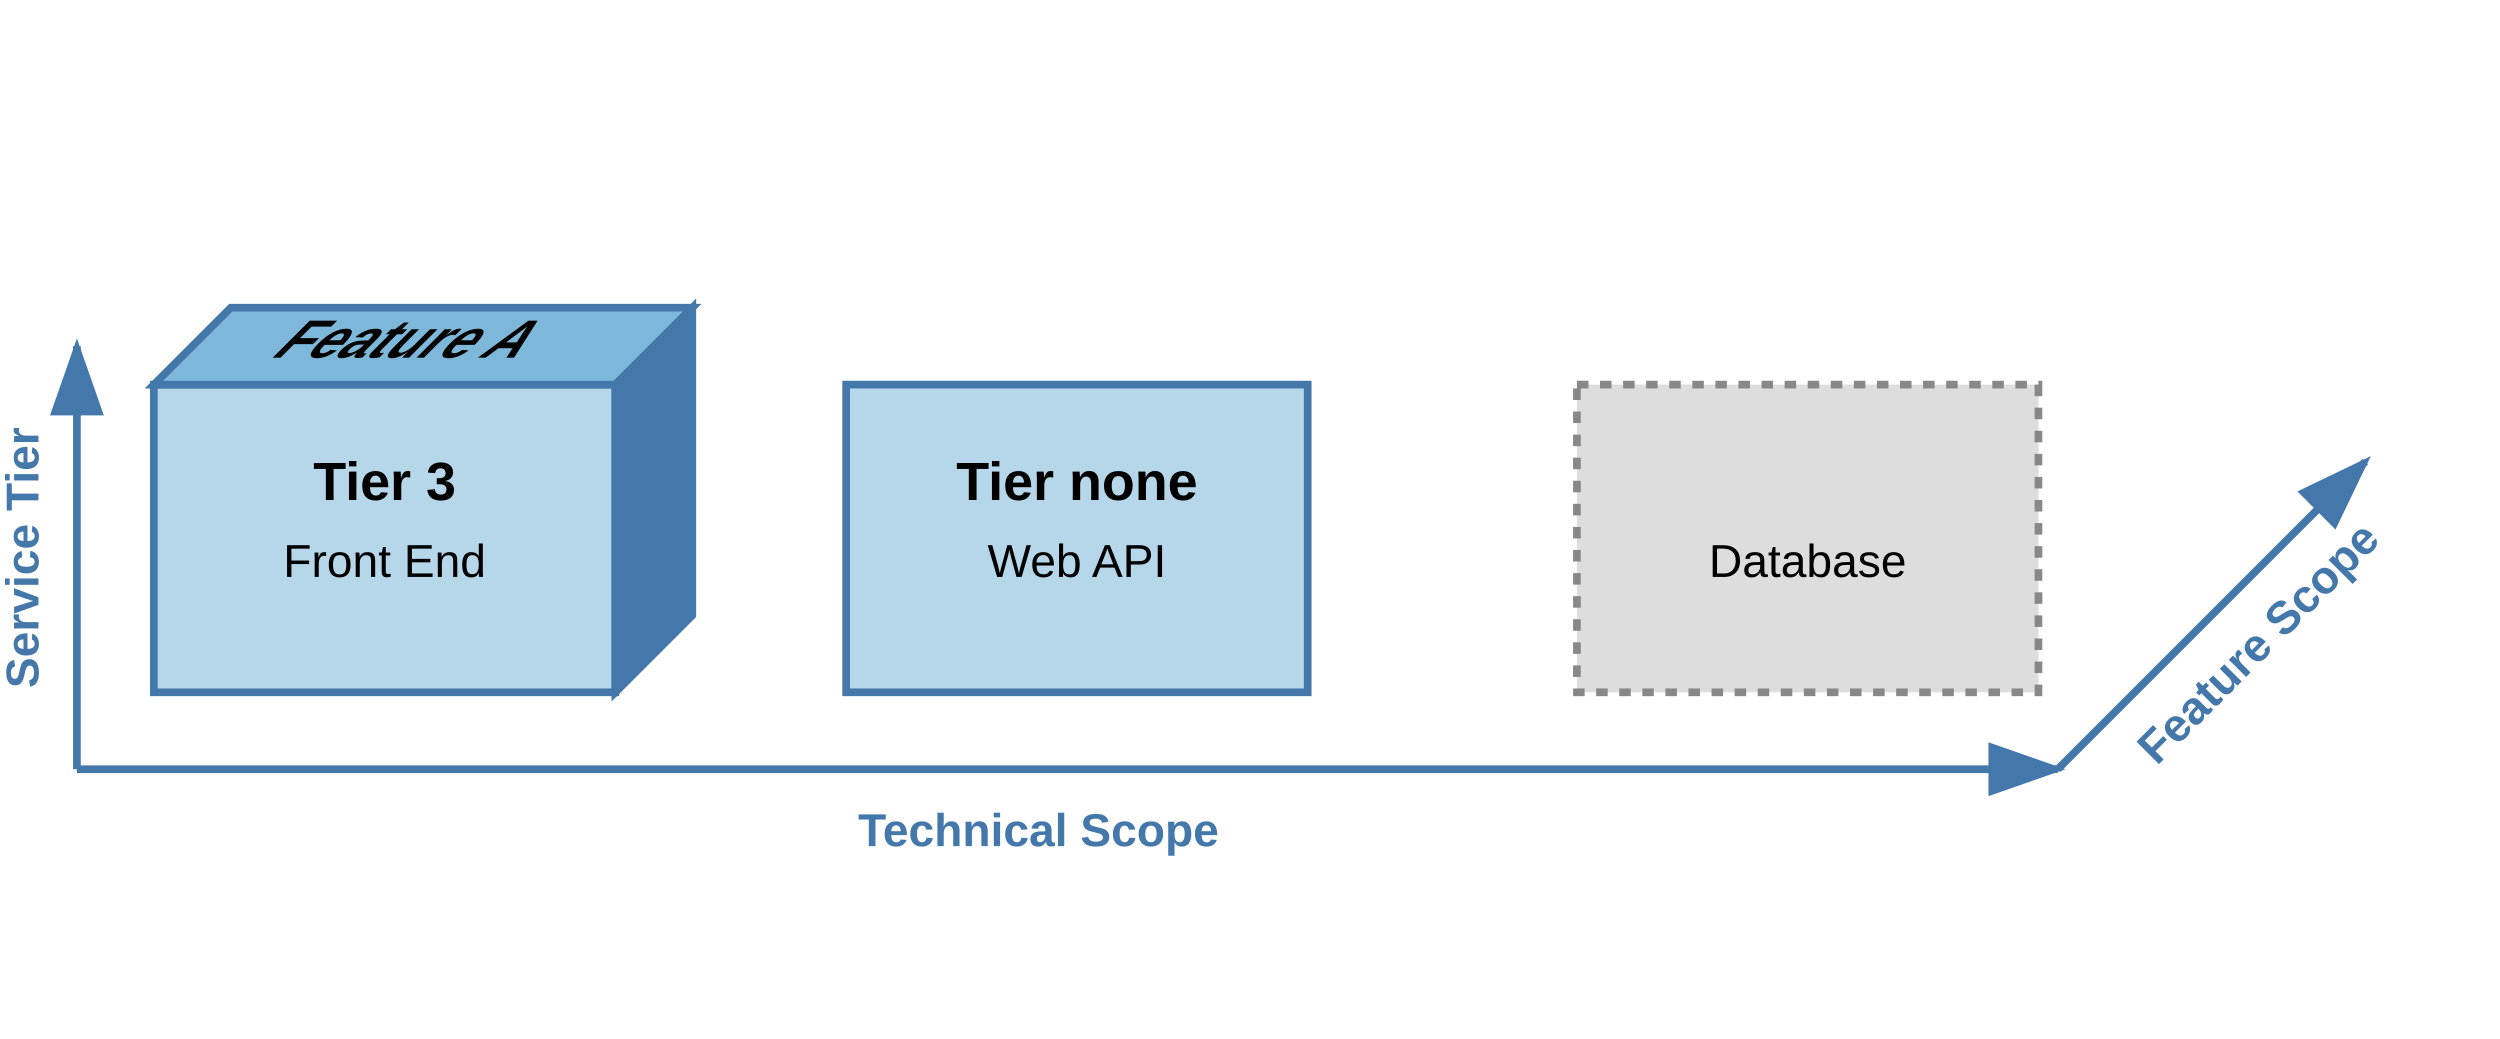
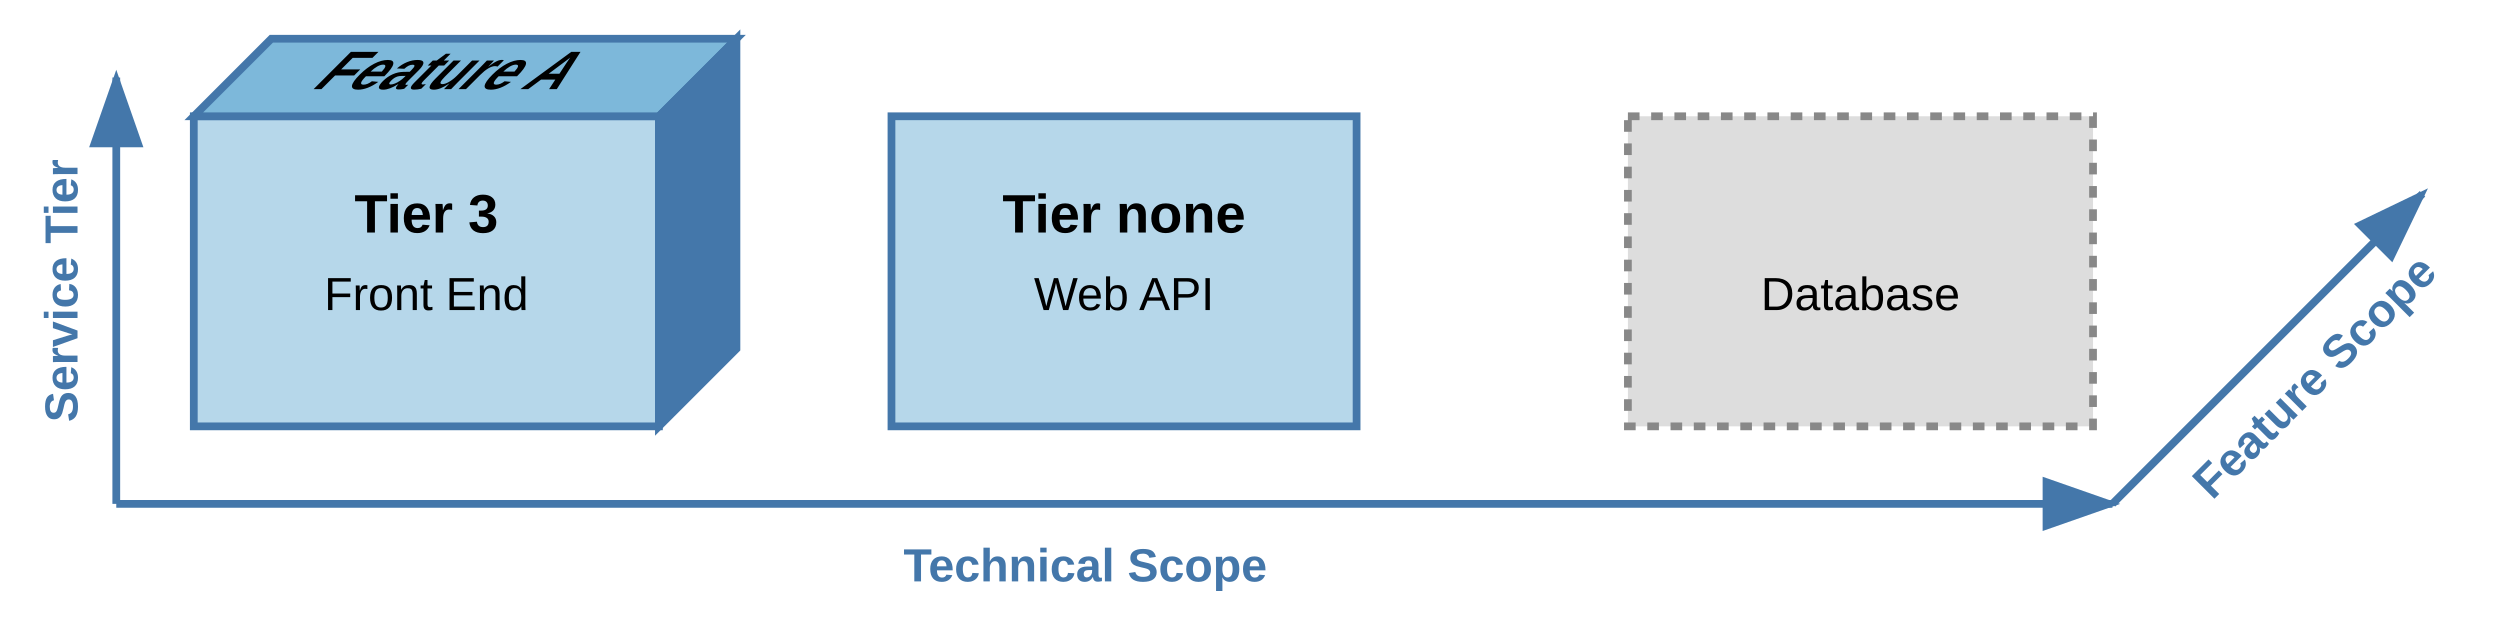
- <svg xmlns="http://www.w3.org/2000/svg" width="650" height="270" viewBox="0 0 650 270">
+ <svg xmlns="http://www.w3.org/2000/svg" width="645" height="160" viewBox="0 0 645 160">
  <defs>
    <style>
      .box-face { fill: #b6d7ea; stroke: #4477aa; stroke-width: 2; }
      .box-face-absent { fill: #ddd; stroke: #888; stroke-width: 2; stroke-dasharray: 3,3;}
      .box-top { fill: #7db8da; stroke: #4477aa; stroke-width: 2; }
      .box-right { fill: #4477aaff; stroke: #4477aa; stroke-width: 2; }
      .box-text { font-family: Arial, sans-serif; font-size: 14px; font-weight: bold; text-anchor: middle; fill: #000; }
      .box-text-small { font-family: Arial, sans-serif; font-size: 12px; text-anchor: middle; fill: #000; }
      .axis-label { font-family: Arial, sans-serif; font-size: 12px; font-weight: bold; fill: #4477aa; }
      .axis-arrow { stroke: #4477aa; stroke-width: 2; fill: none; marker-end: url(#arrowhead); }
    </style>
    <defs>
      <marker id="arrowhead" markerWidth="10" markerHeight="7" refX="9" refY="3.5" orient="auto">
        <polygon points="0 0, 10 3.5, 0 7" fill="#4477aa" />
      </marker>
    </defs>
  </defs>
  <g>
-     <rect x="40" y="100" width="120" height="80" class="box-face" />
-     <polygon points="40,100 60,80 180,80 160,100" class="box-top" />
-     <polygon points="160,100 180,80 180,160 160,180" class="box-right" />
-     <text x="100" y="130" class="box-text">Tier 3</text>
-     <text x="100" y="150" class="box-text-small">Front End</text>
-     <text x="100" y="93" class="box-text" transform="skewX(-45) translate(95,0)">Feature A</text>
+     <rect x="50" y="30" width="120" height="80" class="box-face" />
+     <polygon points="50,30 70,10 190,10 170,30" class="box-top" />
+     <polygon points="170,30 190,10 190,90 170,110" class="box-right" />
+     <text x="110" y="60" class="box-text">Tier 3</text>
+     <text x="110" y="80" class="box-text-small">Front End</text>
+     <text x="110" y="23" class="box-text" transform="skewX(-45) translate(25,0)">Feature A</text>
  </g>
  <g>
-     <rect x="220" y="100" width="120" height="80" class="box-face" />
-     <text x="280" y="130" class="box-text">Tier none</text>
-     <text x="280" y="150" class="box-text-small">Web API</text>
+     <rect x="230" y="30" width="120" height="80" class="box-face" />
+     <text x="290" y="60" class="box-text">Tier none</text>
+     <text x="290" y="80" class="box-text-small">Web API</text>
  </g>
  <g>
-     <rect x="410" y="100" width="120" height="80" class="box-face-absent" />
-     <text x="470" y="150" class="box-text-small">Database</text>
+     <rect x="420" y="30" width="120" height="80" class="box-face-absent" />
+     <text x="480" y="80" class="box-text-small">Database</text>
  </g>
-   <line x1="20" y1="200" x2="535" y2="200" class="axis-arrow" />
-   <text x="270" y="220" class="axis-label" text-anchor="middle">Technical Scope</text>
-   <line x1="20" y1="200" x2="20" y2="90" class="axis-arrow" />
-   <text x="10" y="145" class="axis-label" text-anchor="middle" transform="rotate(-90, 10, 145)">Service Tier</text>
-   <line x1="535" y1="200" x2="615" y2="120" class="axis-arrow" />
-   <text x="590" y="170" class="axis-label" text-anchor="middle" transform="rotate(-45, 590, 170)">Feature Scope</text>
+   <line x1="30" y1="130" x2="545" y2="130" class="axis-arrow" />
+   <text x="280" y="150" class="axis-label" text-anchor="middle">Technical Scope</text>
+   <line x1="30" y1="130" x2="30" y2="20" class="axis-arrow" />
+   <text x="20" y="75" class="axis-label" text-anchor="middle" transform="rotate(-90, 20, 75)">Service Tier</text>
+   <line x1="545" y1="130" x2="625" y2="50" class="axis-arrow" />
+   <text x="600" y="100" class="axis-label" text-anchor="middle" transform="rotate(-45, 600, 100)">Feature Scope</text>
</svg>
